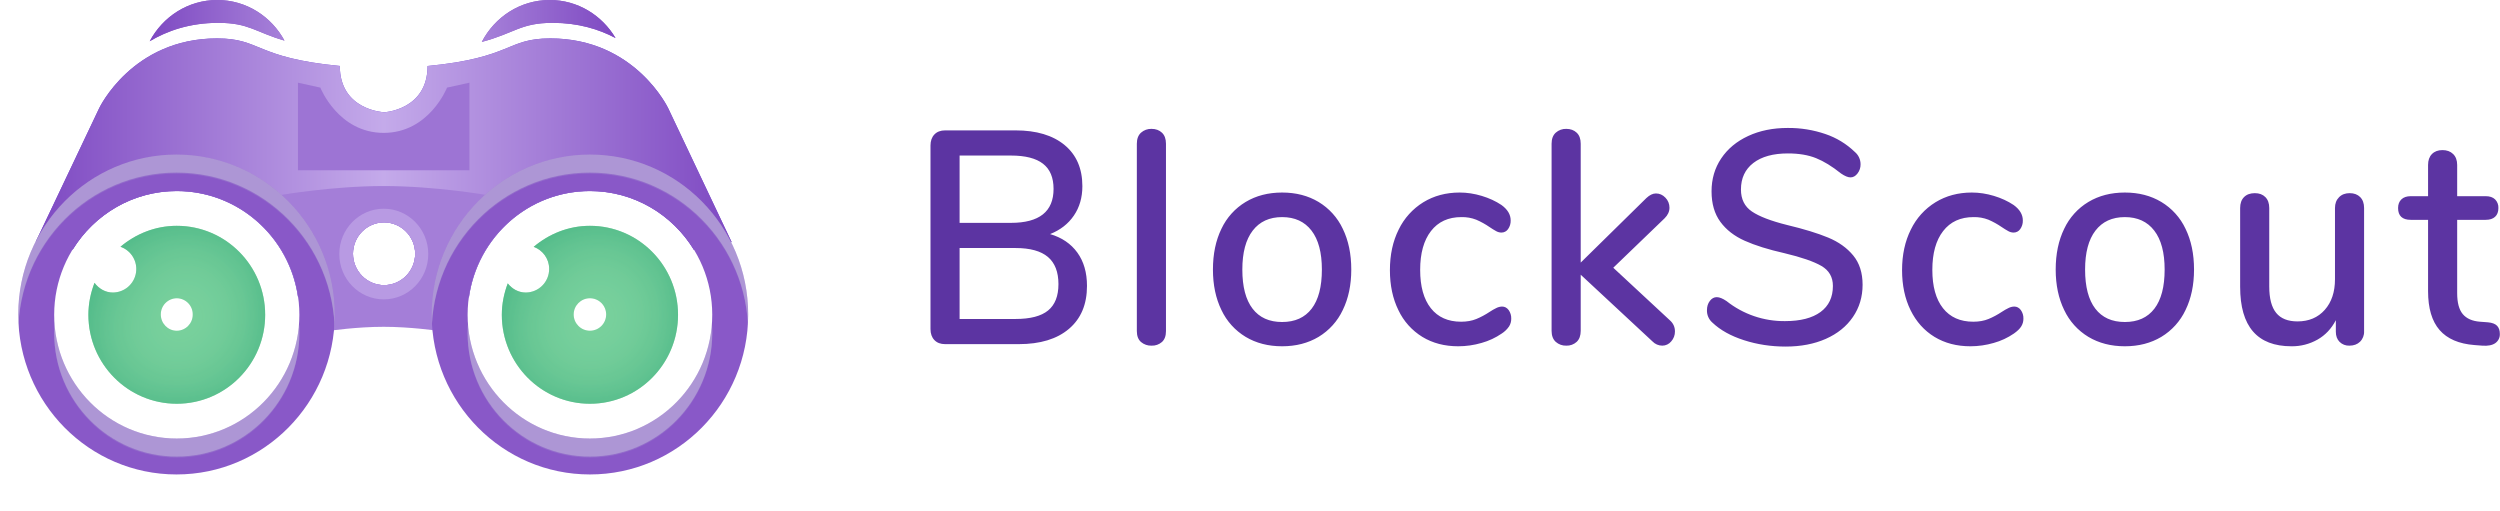
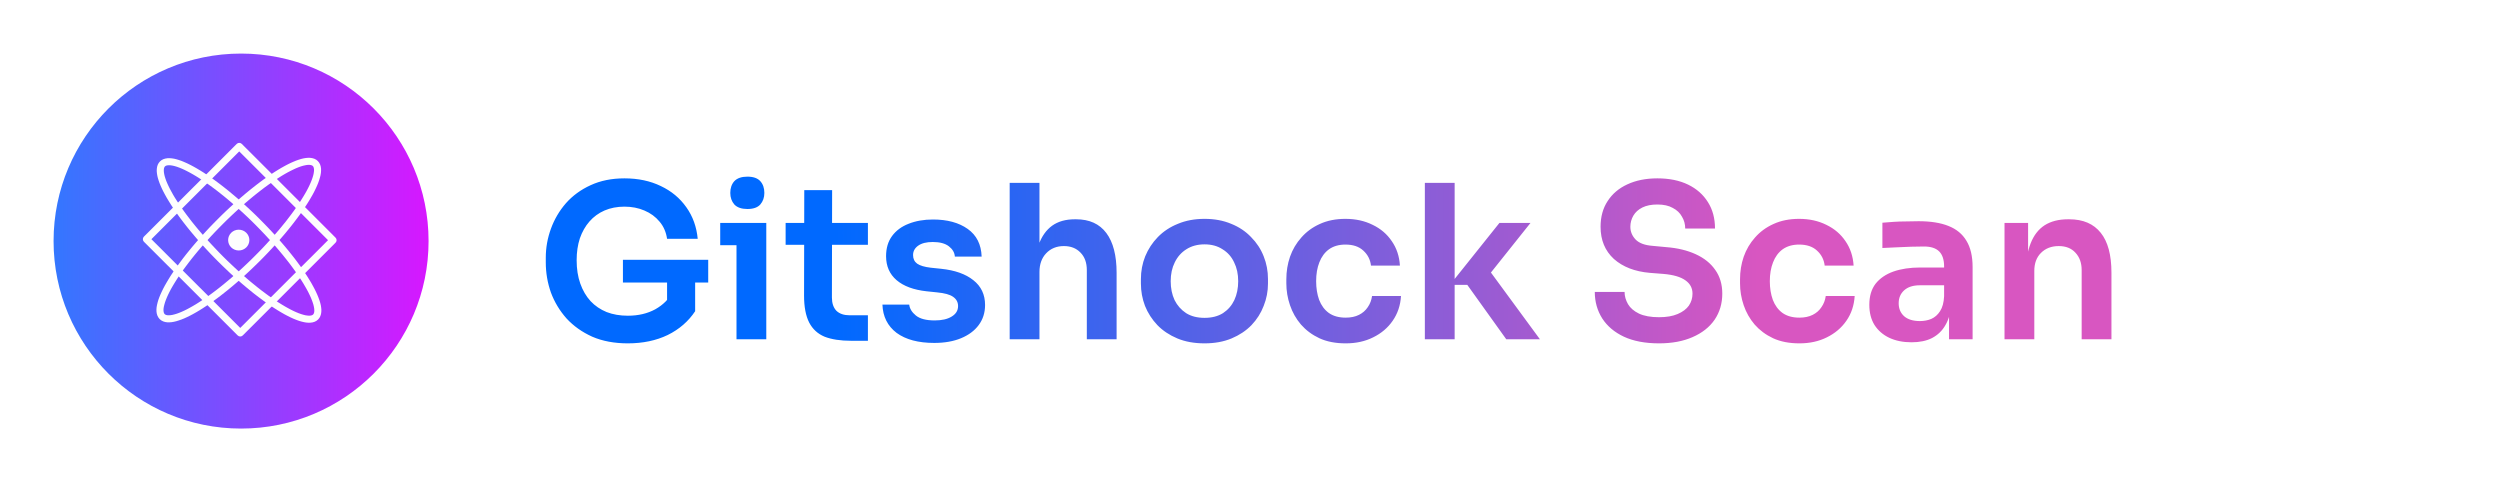
- <svg xmlns="http://www.w3.org/2000/svg" height="28" width="137">
-   <linearGradient id="a" x1="0%" y1="0%" y2="0%">
-     <stop offset="0" stop-color="#7e49c2" />
-     <stop offset=".5" stop-color="#c4aaea" />
-     <stop offset="1" stop-color="#7e49c2" />
-   </linearGradient>
-   <filter id="b">
-     <feOffset dy="1" in="SourceAlpha" />
-     <feGaussianBlur result="blurOut" />
-     <feFlood flood-color="#f6f6f6" result="floodOut" />
-     <feComposite in="floodOut" in2="blurOut" operator="out" result="compOut" />
-     <feComposite in="compOut" in2="SourceAlpha" operator="in" />
-     <feComponentTransfer>
-       <feFuncA slope=".25" type="linear" />
-     </feComponentTransfer>
-     <feBlend in2="SourceGraphic" />
-   </filter>
-   <filter id="c">
-     <feOffset in="SourceAlpha" />
-     <feGaussianBlur result="blurOut" stdDeviation="2.236" />
-     <feFlood flood-color="#35b080" result="floodOut" />
-     <feComposite in="floodOut" in2="blurOut" operator="out" result="compOut" />
-     <feComposite in="compOut" in2="SourceAlpha" operator="in" />
-     <feComponentTransfer>
-       <feFuncA type="linear" />
-     </feComponentTransfer>
-     <feBlend in2="SourceGraphic" />
-   </filter>
-   <filter id="d">
-     <feOffset dy="1" in="SourceAlpha" />
-     <feGaussianBlur result="blurOut" />
-     <feFlood flood-color="#f6f6f6" result="floodOut" />
-     <feComposite in="floodOut" in2="blurOut" operator="out" result="compOut" />
-     <feComposite in="compOut" in2="SourceAlpha" operator="in" />
-     <feComponentTransfer>
-       <feFuncA slope=".25" type="linear" />
-     </feComponentTransfer>
-     <feBlend in2="SourceGraphic" />
-   </filter>
-   <filter id="e">
-     <feOffset in="SourceAlpha" />
-     <feGaussianBlur result="blurOut" stdDeviation="2.236" />
-     <feFlood flood-color="#35b080" result="floodOut" />
-     <feComposite in="floodOut" in2="blurOut" operator="out" result="compOut" />
-     <feComposite in="compOut" in2="SourceAlpha" operator="in" />
-     <feComponentTransfer>
-       <feFuncA type="linear" />
-     </feComponentTransfer>
-     <feBlend in2="SourceGraphic" />
-   </filter>
-   <path d="m30.285 1.252c-1.758 0-2.069.563-3.882 1.045.706-1.36 2.099-2.297 3.722-2.297 1.539 0 2.871.842 3.608 2.086-.913-.485-2.05-.834-3.448-.834zm-22.081 1.008c.712-1.339 2.093-2.26 3.702-2.26 1.595 0 2.967.906 3.684 2.226-1.596-.464-1.952-.974-3.626-.974-1.562 0-2.798.435-3.76 1.008z" fill="#8957c8" fill-rule="evenodd" />
-   <path d="m30.285 1.252c-1.758 0-2.069.563-3.882 1.045.706-1.36 2.099-2.297 3.722-2.297 1.539 0 2.871.842 3.608 2.086-.913-.485-2.05-.834-3.448-.834zm-22.081 1.008c.712-1.339 2.093-2.26 3.702-2.26 1.595 0 2.967.906 3.684 2.226-1.596-.464-1.952-.974-3.626-.974-1.562 0-2.798.435-3.76 1.008z" fill="url(#a)" />
-   <path d="m38.029 13.695c-1.181-1.933-3.289-3.226-5.701-3.226-3.376 0-6.161 2.527-6.627 5.812l-4.674.98v-.027l-4.702-.984c-.48-3.27-3.264-5.781-6.638-5.781-2.405 0-4.51 1.28-5.697 3.199l-2.029-.425 3.472-7.309s1.804-3.83 6.462-3.83c2.416 0 2.076 1.063 6.728 1.51 0 2.421 2.404 2.535 2.404 2.535v.008s2.403-.115 2.403-2.54c4.653-.448 4.312-1.513 6.729-1.513 4.658 0 6.462 3.836 6.462 3.836l3.471 7.323zm-16.982-1.508c-.941 0-1.703.77-1.703 1.719s.762 1.719 1.703 1.719c.94 0 1.703-.77 1.703-1.719s-.763-1.719-1.703-1.719z" fill="#704ad5" fill-rule="evenodd" />
-   <path d="m38.029 13.695c-1.181-1.933-3.289-3.226-5.701-3.226-3.376 0-6.161 2.527-6.627 5.812l-4.674.98v-.027l-4.702-.984c-.48-3.27-3.264-5.781-6.638-5.781-2.405 0-4.51 1.28-5.697 3.199l-2.029-.425 3.472-7.309s1.804-3.83 6.462-3.83c2.416 0 2.076 1.063 6.728 1.51 0 2.421 2.404 2.535 2.404 2.535v.008s2.403-.115 2.403-2.54c4.653-.448 4.312-1.513 6.729-1.513 4.658 0 6.462 3.836 6.462 3.836l3.471 7.323zm-16.982-1.508c-.941 0-1.703.77-1.703 1.719s.762 1.719 1.703 1.719c.94 0 1.703-.77 1.703-1.719s-.763-1.719-1.703-1.719z" fill="url(#a)" />
-   <g fill-rule="evenodd">
-     <path d="m23.964 18.124s-1.477-.215-2.937-.215c-1.477 0-2.938.215-2.938.215l-2.67-7.443s2.8-.486 5.608-.486c2.799 0 5.607.486 5.607.486zm-2.917-5.937c-.941 0-1.703.77-1.703 1.719s.762 1.719 1.703 1.719c.94 0 1.703-.77 1.703-1.719s-.763-1.719-1.703-1.719z" fill="#a47ed8" />
-     <path d="m21.031 16.406c-1.346 0-2.437-1.112-2.437-2.484s1.091-2.484 2.437-2.484 2.438 1.112 2.438 2.484-1.092 2.484-2.438 2.484zm.016-4.219c-.941 0-1.703.77-1.703 1.719s.762 1.719 1.703 1.719c.94 0 1.703-.77 1.703-1.719s-.763-1.719-1.703-1.719z" fill="#b89ae3" />
-     <path d="m16.327 4.531v4.801h9.399v-4.801l-1.228.27s-.976 2.481-3.471 2.481c-2.496 0-3.472-2.481-3.472-2.481z" fill="#9d74d4" />
-     <path d="m32.328 26c-4.789 0-8.672-3.925-8.672-8.766s3.883-8.765 8.672-8.765 8.672 3.924 8.672 8.765-3.883 8.766-8.672 8.766zm0-15.531c-3.702 0-6.703 3.036-6.703 6.781s3.001 6.781 6.703 6.781 6.703-3.036 6.703-6.781-3.001-6.781-6.703-6.781z" fill="#8958c8" filter="url(#b)" />
-     <path d="m32.328 22.125c-2.666 0-4.828-2.183-4.828-4.875 0-.608.124-1.184.325-1.721.235.299.581.502.987.502a1.29 1.29 0 0 0 1.282-1.297c0-.56-.356-1.027-.848-1.208.838-.708 1.904-1.151 3.082-1.151 2.667 0 4.828 2.183 4.828 4.875s-2.161 4.875-4.828 4.875zm0-5.781a.89.89 0 1 0 -.001 1.78.89.89 0 0 0 .001-1.78z" fill="#80d6a1" filter="url(#c)" />
-     <path d="m9.672 26c-4.789 0-8.672-3.925-8.672-8.766s3.883-8.765 8.672-8.765 8.672 3.924 8.672 8.765-3.883 8.766-8.672 8.766zm.015-15.531c-3.71 0-6.718 3.036-6.718 6.781s3.008 6.781 6.718 6.781c3.711 0 6.719-3.036 6.719-6.781s-3.008-6.781-6.719-6.781z" fill="#8958c8" filter="url(#d)" />
-     <path d="m9.687 22.125c-2.675 0-4.843-2.183-4.843-4.875 0-.619.126-1.207.335-1.752.234.316.589.533 1.008.533a1.29 1.29 0 0 0 .414-2.509c.84-.706 1.907-1.147 3.086-1.147 2.676 0 4.844 2.183 4.844 4.875s-2.168 4.875-4.844 4.875zm0-5.781a.882.882 0 0 0 -.875.89c0 .492.392.891.875.891a.883.883 0 0 0 .875-.891.882.882 0 0 0 -.875-.89z" fill="#80d6a1" filter="url(#e)" />
-     <path d="m136.217 12.047h-1.564v4.021c0 .521.103.903.308 1.146.206.244.519.383.94.416l.442.033c.232.022.398.086.498.191.1.106.15.252.15.44a.584.584 0 0 1 -.245.507c-.163.117-.403.164-.719.141l-.426-.033c-.853-.066-1.49-.34-1.911-.822s-.632-1.194-.632-2.135v-3.905h-.948c-.463 0-.695-.216-.695-.648 0-.2.061-.357.182-.474.121-.116.292-.174.513-.174h.948v-1.712c0-.254.071-.454.213-.598s.334-.216.577-.216c.242 0 .437.072.584.216.148.144.221.344.221.598v1.712h1.564c.221 0 .392.058.513.174a.628.628 0 0 1 .182.474c0 .21-.061.371-.182.482s-.292.166-.513.166zm-7.471 6.895a.723.723 0 0 1 -.537-.207c-.137-.139-.205-.324-.205-.557v-.631c-.242.465-.576.82-1.003 1.063a2.825 2.825 0 0 1 -1.429.366c-1.875 0-2.812-1.086-2.812-3.257v-4.32c0-.255.071-.454.213-.598.143-.144.34-.216.593-.216.242 0 .434.072.576.216s.213.343.213.598v4.303c0 .654.127 1.136.38 1.446.252.31.642.465 1.168.465.621 0 1.119-.21 1.493-.631s.561-.981.561-1.678v-3.905c0-.244.073-.44.221-.59.147-.15.342-.224.584-.224s.434.072.577.216c.142.144.213.343.213.598v6.763a.753.753 0 0 1 -.221.564c-.148.144-.343.216-.585.216zm-10.306-.481c-.574.343-1.239.515-1.998.515-.758 0-1.424-.172-1.998-.515a3.406 3.406 0 0 1 -1.326-1.471c-.311-.637-.466-1.376-.466-2.218 0-.853.155-1.598.466-2.235a3.397 3.397 0 0 1 1.326-1.47c.574-.344 1.24-.516 1.998-.516.759 0 1.424.172 1.998.516a3.406 3.406 0 0 1 1.327 1.47c.311.637.466 1.382.466 2.235 0 .842-.155 1.581-.466 2.218a3.414 3.414 0 0 1 -1.327 1.471zm-.387-5.824c-.379-.493-.916-.74-1.611-.74s-1.232.247-1.611.74-.568 1.204-.568 2.135c0 .942.187 1.656.56 2.143.374.488.914.731 1.619.731.706 0 1.245-.243 1.619-.731.374-.487.561-1.201.561-2.143 0-.931-.189-1.642-.569-2.135zm-9.918 4.993c.316 0 .594-.05.837-.15.242-.099.489-.232.742-.399a2.94 2.94 0 0 1 .348-.199.744.744 0 0 1 .316-.083c.147 0 .268.064.363.191a.77.77 0 0 1 .142.474c0 .155-.04.296-.119.423-.078.128-.213.258-.402.391a3.697 3.697 0 0 1 -1.106.515 4.577 4.577 0 0 1 -1.279.183c-.748 0-1.403-.172-1.967-.515-.563-.344-1-.831-1.311-1.463-.31-.631-.466-1.362-.466-2.193 0-.842.161-1.584.482-2.226a3.587 3.587 0 0 1 1.351-1.496c.579-.354 1.242-.532 1.99-.532.4 0 .803.061 1.208.183s.766.288 1.082.499c.337.244.505.526.505.847a.77.77 0 0 1 -.142.474.436.436 0 0 1 -.363.191.6.6 0 0 1 -.284-.075 4.299 4.299 0 0 1 -.364-.224 4.29 4.29 0 0 0 -.734-.407 2.12 2.12 0 0 0 -.814-.142c-.716 0-1.271.255-1.666.765-.395.509-.592 1.218-.592 2.127 0 .908.195 1.609.584 2.101.39.493.943.74 1.659.74zm-10.204-5.301c.927.222 1.677.452 2.251.69s1.032.565 1.374.98c.342.416.514.95.514 1.604 0 .664-.177 1.254-.53 1.769-.352.515-.847.914-1.484 1.197-.637.282-1.372.423-2.204.423-.8 0-1.561-.116-2.282-.349-.721-.232-1.298-.553-1.729-.963a.867.867 0 0 1 -.3-.682c0-.199.052-.368.157-.506.106-.139.232-.208.38-.208.147 0 .326.072.537.216a5.07 5.07 0 0 0 3.206 1.097c.842 0 1.49-.167 1.943-.499.452-.332.679-.808.679-1.429 0-.487-.211-.853-.632-1.097-.421-.243-1.095-.476-2.022-.697-.884-.2-1.611-.427-2.179-.682-.569-.254-1.014-.6-1.335-1.038s-.482-.994-.482-1.67.176-1.277.529-1.803.845-.936 1.477-1.229c.632-.294 1.353-.441 2.164-.441a6.2 6.2 0 0 1 2.069.333 4.298 4.298 0 0 1 1.611.98.88.88 0 0 1 .316.681.794.794 0 0 1 -.166.499c-.11.144-.239.216-.387.216-.137 0-.31-.072-.521-.216-.484-.388-.94-.668-1.366-.839-.427-.172-.94-.258-1.54-.258-.811 0-1.443.175-1.896.523-.452.349-.679.834-.679 1.454 0 .532.2.934.6 1.205.401.272 1.043.518 1.927.739zm-6.839 6.613a.747.747 0 0 1 -.537-.232l-3.932-3.656v3.074c0 .266-.074.468-.222.607a.798.798 0 0 1 -.568.207.829.829 0 0 1 -.577-.207c-.152-.139-.229-.341-.229-.607v-10.252c0-.266.077-.468.229-.606a.825.825 0 0 1 .577-.208c.231 0 .421.069.568.208.148.138.222.34.222.606v6.514l3.601-3.539c.179-.167.352-.25.521-.25.2 0 .374.078.521.233a.771.771 0 0 1 .221.548c0 .211-.089.405-.268.582l-2.812 2.708 3.096 2.875c.19.166.284.371.284.615a.8.8 0 0 1 -.205.548.632.632 0 0 1 -.49.232zm-11.024-1.312c.316 0 .595-.05.837-.15.242-.099.49-.232.742-.399a2.94 2.94 0 0 1 .348-.199.748.748 0 0 1 .316-.083c.147 0 .268.064.363.191a.77.77 0 0 1 .142.474.784.784 0 0 1 -.118.423 1.422 1.422 0 0 1 -.403.391 3.697 3.697 0 0 1 -1.106.515 4.572 4.572 0 0 1 -1.279.183c-.748 0-1.403-.172-1.966-.515a3.444 3.444 0 0 1 -1.311-1.463c-.311-.631-.466-1.362-.466-2.193 0-.842.16-1.584.481-2.226a3.6 3.6 0 0 1 1.351-1.496c.579-.354 1.242-.532 1.99-.532.4 0 .803.061 1.208.183.406.122.766.288 1.082.499.337.244.506.526.506.847a.777.777 0 0 1 -.142.474.436.436 0 0 1 -.364.191.603.603 0 0 1 -.284-.075 4.153 4.153 0 0 1 -.363-.224 4.295 4.295 0 0 0 -.735-.407 2.112 2.112 0 0 0 -.813-.142c-.716 0-1.272.255-1.667.765-.394.509-.592 1.218-.592 2.127 0 .908.195 1.609.585 2.101.389.493.942.74 1.658.74zm-7.81.831c-.574.343-1.24.515-1.998.515-.759 0-1.425-.172-1.998-.515a3.408 3.408 0 0 1 -1.327-1.471c-.311-.637-.466-1.376-.466-2.218 0-.853.155-1.598.466-2.235a3.4 3.4 0 0 1 1.327-1.47c.573-.344 1.239-.516 1.998-.516.758 0 1.424.172 1.998.516a3.404 3.404 0 0 1 1.326 1.47c.311.637.466 1.382.466 2.235 0 .842-.155 1.581-.466 2.218a3.412 3.412 0 0 1 -1.326 1.471zm-.387-5.824c-.379-.493-.916-.74-1.611-.74s-1.232.247-1.611.74-.569 1.204-.569 2.135c0 .942.187 1.656.561 2.143.373.488.913.731 1.619.731.705 0 1.245-.243 1.619-.731.373-.487.56-1.201.56-2.143 0-.931-.189-1.642-.568-2.135zm-8.766 6.305a.847.847 0 0 1 -.577-.199c-.152-.133-.229-.332-.229-.598v-10.269c0-.266.077-.468.229-.606a.825.825 0 0 1 .577-.208c.231 0 .421.069.568.208.148.138.222.34.222.606v10.269c0 .266-.074.465-.222.598a.815.815 0 0 1 -.568.199zm-3.538-3.273c0 1.008-.329 1.792-.987 2.351-.658.56-1.577.839-2.756.839h-4.028c-.253 0-.45-.074-.592-.224-.142-.149-.213-.351-.213-.606v-10.053c0-.255.071-.457.213-.606.142-.15.339-.225.592-.225h3.854c1.147 0 2.045.269 2.693.806.647.538.971 1.288.971 2.252 0 .62-.155 1.157-.466 1.611-.31.455-.745.792-1.303 1.014.642.188 1.14.526 1.493 1.013.353.488.529 1.097.529 1.828zm-1.832-5.317c0-.62-.192-1.08-.577-1.379-.384-.299-.971-.449-1.761-.449h-2.811v3.689h2.811c1.558 0 2.338-.62 2.338-1.861zm-.308 3.73c-.385-.326-.977-.49-1.777-.49h-3.064v3.888h3.064c.811 0 1.406-.155 1.785-.465s.568-.792.568-1.446c0-.664-.192-1.16-.576-1.487z" fill="#5c34a2" />
-   </g>
+ <svg xmlns="http://www.w3.org/2000/svg" width="140" height="28" viewBox="0 0 140 28" fill="none">
+   <path d="M13.5 24C19.299 24 24 19.299 24 13.5C24 7.701 19.299 3 13.5 3C7.701 3 3 7.701 3 13.5C3 19.299 7.701 24 13.5 24Z" fill="url(#paint0_linear_73_61)" />
+   <path d="M13.536 8.338L8.338 13.535L8.057 13.254L13.257 8.059L13.538 8.057L13.536 8.338ZM13.257 8.059C13.333 7.981 13.46 7.981 13.538 8.057C13.614 8.135 13.614 8.262 13.536 8.338L13.257 8.059ZM18.51 13.59L13.257 8.34L13.538 8.057L18.791 13.31V13.59H18.51ZM18.791 13.31C18.869 13.388 18.869 13.512 18.791 13.59C18.713 13.668 18.588 13.668 18.51 13.59L18.791 13.31ZM13.312 18.505L18.51 13.31L18.791 13.59L13.594 18.786H13.312V18.505ZM13.594 18.786C13.515 18.864 13.389 18.864 13.312 18.786C13.234 18.709 13.234 18.583 13.312 18.505L13.594 18.786ZM8.338 13.254L13.594 18.505L13.312 18.786L8.057 13.535V13.254H8.338ZM8.057 13.535C7.981 13.457 7.981 13.332 8.057 13.254C8.135 13.176 8.262 13.176 8.338 13.254L8.057 13.535Z" fill="#FEFEFE" />
+   <path d="M14.563 12.29L14.284 12.569L14.064 12.351L13.843 12.139L13.623 11.933L13.404 11.734L13.188 11.54L12.972 11.351L12.759 11.17L12.547 10.995L12.339 10.829L12.134 10.668L11.931 10.515L11.734 10.371L11.539 10.233L11.348 10.104L11.165 9.983L10.984 9.87L10.811 9.768L10.642 9.673L10.481 9.588L10.327 9.511L10.179 9.444L10.039 9.387L9.908 9.34L9.787 9.303L9.676 9.277L9.575 9.26L9.487 9.253L9.411 9.255L9.35 9.264L9.301 9.279L9.267 9.296L9.239 9.319L8.959 9.04L9.05 8.965L9.152 8.912L9.263 8.879L9.378 8.861L9.499 8.858L9.624 8.868L9.756 8.889L9.891 8.922L10.033 8.965L10.181 9.017L10.335 9.082L10.495 9.153L10.662 9.236L10.832 9.326L11.008 9.425L11.191 9.534L11.378 9.65L11.569 9.775L11.765 9.908L11.964 10.049L12.167 10.198L12.374 10.354L12.585 10.519L12.797 10.688L13.012 10.867L13.231 11.051L13.45 11.243L13.67 11.441L13.892 11.644L14.116 11.853L14.34 12.068L14.563 12.29ZM17.815 17.891L17.535 17.61L17.558 17.584L17.575 17.548L17.591 17.5L17.6 17.439L17.601 17.363L17.594 17.274L17.577 17.174L17.551 17.063L17.513 16.941L17.466 16.811L17.41 16.671L17.343 16.525L17.267 16.369L17.181 16.208L17.086 16.04L16.984 15.867L16.871 15.686L16.749 15.502L16.621 15.312L16.482 15.118L16.338 14.92L16.186 14.717L16.024 14.513L15.858 14.305L15.682 14.093L15.502 13.88L15.315 13.663L15.12 13.447L14.919 13.228L14.713 13.01L14.501 12.79L14.284 12.569L14.563 12.29L14.784 12.514L14.999 12.736L15.209 12.959L15.414 13.181L15.611 13.402L15.802 13.622L15.986 13.838L16.165 14.055L16.335 14.267L16.5 14.476L16.656 14.684L16.805 14.887L16.945 15.086L17.079 15.282L17.204 15.473L17.32 15.66L17.43 15.842L17.528 16.019L17.619 16.189L17.7 16.355L17.773 16.515L17.835 16.669L17.889 16.817L17.933 16.959L17.966 17.096L17.986 17.226L17.997 17.351L17.993 17.472L17.976 17.588L17.941 17.697L17.888 17.801L17.815 17.891ZM12.211 14.641L12.49 14.362L12.71 14.579L12.931 14.79L13.151 14.996L13.368 15.197L13.587 15.392L13.802 15.579L14.015 15.761L14.227 15.934L14.435 16.102L14.64 16.262L14.843 16.414L15.04 16.56L15.235 16.697L15.424 16.827L15.61 16.947L15.79 17.059L15.963 17.163L16.132 17.257L16.293 17.343L16.448 17.42L16.595 17.486L16.734 17.543L16.866 17.59L16.987 17.626L17.098 17.654L17.199 17.669L17.287 17.678L17.362 17.676L17.424 17.666L17.471 17.652L17.508 17.633L17.535 17.61L17.815 17.891L17.724 17.964L17.622 18.018L17.511 18.052L17.395 18.07L17.275 18.073L17.15 18.063L17.018 18.04L16.883 18.008L16.741 17.966L16.593 17.912L16.439 17.85L16.279 17.777L16.113 17.695L15.941 17.605L15.766 17.505L15.584 17.397L15.396 17.279L15.205 17.155L15.009 17.021L14.81 16.881L14.607 16.732L14.399 16.576L14.189 16.413L13.977 16.241L13.76 16.062L13.543 15.879L13.325 15.688L13.102 15.49L12.88 15.286L12.658 15.076L12.435 14.861L12.211 14.641ZM8.959 9.04L9.239 9.319L9.216 9.347L9.199 9.381L9.183 9.43L9.175 9.491L9.173 9.567L9.18 9.655L9.197 9.756L9.223 9.867L9.26 9.988L9.306 10.12L9.364 10.259L9.431 10.406L9.506 10.56L9.593 10.721L9.686 10.89L9.79 11.065L9.903 11.243L10.025 11.429L10.153 11.618L10.29 11.812L10.436 12.011L10.589 12.212L10.748 12.419L10.916 12.627L11.09 12.838L11.272 13.051L11.46 13.266L11.654 13.483L11.855 13.701L12.062 13.921L12.273 14.142L12.49 14.362L12.211 14.641L11.99 14.417L11.774 14.194L11.565 13.97L11.361 13.748L11.163 13.528L10.972 13.308L10.788 13.091L10.609 12.876L10.439 12.663L10.275 12.453L10.118 12.247L9.969 12.042L9.829 11.843L9.695 11.647L9.57 11.456L9.454 11.269L9.345 11.089L9.246 10.912L9.154 10.741L9.072 10.574L9.001 10.415L8.937 10.26L8.885 10.113L8.841 9.971L8.809 9.836L8.788 9.704L8.777 9.579L8.781 9.459L8.798 9.343L8.831 9.232L8.885 9.13L8.959 9.04Z" fill="#FEFEFE" />
+   <path d="M12.195 12.27L12.417 12.048L12.641 11.833L12.865 11.623L13.087 11.42L13.307 11.222L13.528 11.03L13.744 10.846L13.96 10.668L14.173 10.498L14.383 10.333L14.589 10.177L14.792 10.028L14.994 9.888L15.188 9.754L15.38 9.629L15.566 9.513L15.748 9.404L15.925 9.305L16.097 9.213L16.262 9.132L16.422 9.061L16.576 8.997L16.723 8.945L16.866 8.901L17.003 8.868L17.133 8.847L17.258 8.837L17.379 8.839L17.495 8.858L17.605 8.891L17.709 8.945L17.799 9.019L17.518 9.298L17.492 9.276L17.456 9.258L17.407 9.243L17.346 9.234L17.27 9.232L17.181 9.239L17.082 9.257L16.97 9.283L16.848 9.319L16.718 9.366L16.579 9.423L16.432 9.491L16.277 9.567L16.114 9.652L15.948 9.745L15.773 9.849L15.594 9.962L15.408 10.084L15.219 10.212L15.025 10.349L14.825 10.494L14.624 10.647L14.418 10.808L14.209 10.975L13.998 11.15L13.784 11.33L13.569 11.519L13.352 11.713L13.134 11.912L12.915 12.119L12.695 12.33L12.474 12.549L12.195 12.27ZM8.942 17.87L8.869 17.779L8.815 17.676L8.781 17.567L8.763 17.451L8.76 17.33L8.77 17.205L8.793 17.075L8.826 16.938L8.867 16.796L8.921 16.648L8.984 16.494L9.057 16.335L9.138 16.168L9.228 15.998L9.329 15.822L9.437 15.639L9.553 15.452L9.679 15.261L9.811 15.066L9.954 14.866L10.103 14.664L10.259 14.455L10.422 14.246L10.594 14.033L10.771 13.818L10.956 13.601L11.147 13.381L11.345 13.161L11.548 12.939L11.758 12.715L11.973 12.493L12.195 12.27L12.474 12.549L12.256 12.769L12.044 12.989L11.838 13.207L11.638 13.426L11.444 13.642L11.255 13.859L11.074 14.072L10.899 14.284L10.732 14.492L10.573 14.696L10.42 14.899L10.274 15.097L10.137 15.291L10.007 15.482L9.888 15.665L9.775 15.846L9.671 16.019L9.575 16.187L9.49 16.349L9.414 16.503L9.348 16.65L9.291 16.791L9.244 16.921L9.208 17.042L9.18 17.153L9.162 17.253L9.155 17.342L9.157 17.418L9.168 17.479L9.181 17.527L9.201 17.564L9.221 17.59L8.942 17.87ZM14.546 14.62L14.322 14.84L14.1 15.055L13.876 15.265L13.654 15.47L13.434 15.667L13.213 15.858L12.997 16.042L12.781 16.22L12.568 16.39L12.358 16.555L12.152 16.711L11.947 16.86L11.748 17L11.551 17.134L11.361 17.259L11.175 17.376L10.993 17.484L10.816 17.584L10.644 17.675L10.479 17.756L10.32 17.829L10.165 17.891L10.016 17.943L9.875 17.987L9.738 18.02L9.608 18.042L9.482 18.051L9.362 18.049L9.246 18.032L9.136 17.997L9.032 17.943L8.942 17.87L9.221 17.59L9.249 17.612L9.286 17.631L9.332 17.645L9.395 17.655H9.469L9.558 17.649L9.659 17.633L9.771 17.605L9.893 17.569L10.023 17.522L10.162 17.465L10.309 17.399L10.464 17.323L10.625 17.236L10.793 17.142L10.969 17.038L11.147 16.926L11.333 16.804L11.522 16.676L11.716 16.539L11.916 16.393L12.117 16.241L12.323 16.081L12.532 15.913L12.742 15.738L12.957 15.558L13.172 15.371L13.389 15.177L13.607 14.976L13.826 14.769L14.046 14.558L14.267 14.339L14.546 14.62ZM17.799 9.019L17.872 9.109L17.926 9.212L17.96 9.322L17.978 9.437L17.98 9.558L17.971 9.683L17.948 9.815L17.915 9.95L17.872 10.092L17.82 10.239L17.757 10.394L17.684 10.553L17.603 10.72L17.513 10.891L17.412 11.066L17.305 11.248L17.187 11.436L17.062 11.626L16.93 11.822L16.788 12.022L16.638 12.226L16.482 12.432L16.319 12.642L16.147 12.855L15.97 13.07L15.785 13.287L15.594 13.507L15.396 13.727L15.193 13.949L14.983 14.173L14.768 14.396L14.546 14.62L14.267 14.339L14.485 14.119L14.697 13.901L14.903 13.681L15.103 13.462L15.297 13.245L15.485 13.03L15.667 12.817L15.84 12.606L16.009 12.398L16.168 12.191L16.321 11.99L16.467 11.791L16.604 11.597L16.734 11.408L16.854 11.222L16.966 11.042L17.07 10.869L17.166 10.701L17.251 10.539L17.327 10.385L17.393 10.238L17.45 10.099L17.497 9.967L17.534 9.846L17.561 9.735L17.577 9.634L17.586 9.546L17.584 9.47L17.573 9.409L17.56 9.361L17.541 9.326L17.518 9.298L17.799 9.019Z" fill="#FEFEFE" />
+   <path d="M13.37 14.027C13.698 14.027 13.965 13.767 13.965 13.445C13.965 13.123 13.698 12.862 13.37 12.862C13.041 12.862 12.775 13.123 12.775 13.445C12.775 13.767 13.041 14.027 13.37 14.027Z" fill="#FEFEFE" />
+   <path d="M35.16 19.228C34.408 19.228 33.744 19.104 33.168 18.856C32.6 18.6 32.12 18.26 31.728 17.836C31.344 17.404 31.052 16.92 30.852 16.384C30.66 15.84 30.564 15.276 30.564 14.692V14.428C30.564 13.876 30.66 13.336 30.852 12.808C31.044 12.28 31.324 11.804 31.692 11.38C32.068 10.956 32.528 10.62 33.072 10.372C33.624 10.116 34.256 9.988 34.968 9.988C35.736 9.988 36.416 10.132 37.008 10.42C37.6 10.7 38.076 11.096 38.436 11.608C38.796 12.112 39.008 12.7 39.072 13.372H37.356C37.3 12.996 37.16 12.676 36.936 12.412C36.712 12.14 36.428 11.932 36.084 11.788C35.748 11.644 35.376 11.572 34.968 11.572C34.56 11.572 34.188 11.644 33.852 11.788C33.524 11.932 33.244 12.136 33.012 12.4C32.78 12.664 32.6 12.98 32.472 13.348C32.352 13.716 32.292 14.124 32.292 14.572C32.292 15.06 32.36 15.496 32.496 15.88C32.632 16.264 32.824 16.592 33.072 16.864C33.32 17.128 33.62 17.332 33.972 17.476C34.324 17.612 34.72 17.68 35.16 17.68C35.744 17.68 36.256 17.56 36.696 17.32C37.136 17.072 37.456 16.752 37.656 16.36L37.356 17.74V15.484H38.928V17.428C38.552 17.996 38.04 18.44 37.392 18.76C36.744 19.072 36 19.228 35.16 19.228ZM34.884 15.82V14.548H39.66V15.82H34.884ZM41.244 19V12.484H42.912V19H41.244ZM40.332 13.732V12.484H42.912V13.732H40.332ZM41.856 11.704C41.528 11.704 41.284 11.62 41.124 11.452C40.972 11.276 40.896 11.06 40.896 10.804C40.896 10.532 40.972 10.312 41.124 10.144C41.284 9.976 41.528 9.892 41.856 9.892C42.184 9.892 42.424 9.976 42.576 10.144C42.728 10.312 42.804 10.532 42.804 10.804C42.804 11.06 42.728 11.276 42.576 11.452C42.424 11.62 42.184 11.704 41.856 11.704ZM47.667 19.084C47.067 19.084 46.571 19.008 46.179 18.856C45.795 18.696 45.507 18.432 45.315 18.064C45.123 17.688 45.027 17.184 45.027 16.552L45.039 10.648H46.599L46.587 16.66C46.587 16.98 46.671 17.228 46.839 17.404C47.015 17.572 47.263 17.656 47.583 17.656H48.603V19.084H47.667ZM43.995 13.708V12.484H48.603V13.708H43.995ZM52.32 19.204C51.424 19.204 50.72 19.016 50.208 18.64C49.704 18.256 49.44 17.728 49.416 17.056H50.916C50.94 17.28 51.064 17.484 51.288 17.668C51.512 17.852 51.864 17.944 52.344 17.944C52.744 17.944 53.06 17.872 53.292 17.728C53.532 17.584 53.652 17.388 53.652 17.14C53.652 16.924 53.56 16.752 53.376 16.624C53.2 16.496 52.896 16.412 52.464 16.372L51.888 16.312C51.16 16.232 50.6 16.024 50.208 15.688C49.816 15.352 49.62 14.904 49.62 14.344C49.62 13.896 49.732 13.52 49.956 13.216C50.18 12.912 50.488 12.684 50.88 12.532C51.28 12.372 51.736 12.292 52.248 12.292C53.048 12.292 53.696 12.468 54.192 12.82C54.688 13.172 54.948 13.688 54.972 14.368H53.472C53.456 14.144 53.344 13.952 53.136 13.792C52.928 13.632 52.628 13.552 52.236 13.552C51.884 13.552 51.612 13.62 51.42 13.756C51.228 13.892 51.132 14.068 51.132 14.284C51.132 14.492 51.208 14.652 51.36 14.764C51.52 14.876 51.776 14.952 52.128 14.992L52.704 15.052C53.472 15.132 54.072 15.344 54.504 15.688C54.944 16.032 55.164 16.496 55.164 17.08C55.164 17.512 55.044 17.888 54.804 18.208C54.572 18.52 54.244 18.764 53.82 18.94C53.396 19.116 52.896 19.204 52.32 19.204ZM56.542 19V10.24H58.21V15.352H57.922C57.922 14.696 58.006 14.14 58.174 13.684C58.342 13.228 58.59 12.88 58.918 12.64C59.254 12.4 59.678 12.28 60.19 12.28H60.262C61.006 12.28 61.57 12.536 61.954 13.048C62.338 13.56 62.53 14.304 62.53 15.28V19H60.862V15.124C60.862 14.708 60.742 14.38 60.502 14.14C60.27 13.9 59.962 13.78 59.578 13.78C59.17 13.78 58.838 13.916 58.582 14.188C58.334 14.452 58.21 14.8 58.21 15.232V19H56.542ZM67.455 19.228C66.879 19.228 66.371 19.136 65.931 18.952C65.491 18.768 65.119 18.52 64.815 18.208C64.511 17.888 64.279 17.528 64.119 17.128C63.967 16.728 63.891 16.312 63.891 15.88V15.628C63.891 15.18 63.971 14.756 64.131 14.356C64.299 13.948 64.535 13.588 64.839 13.276C65.151 12.956 65.527 12.708 65.967 12.532C66.407 12.348 66.903 12.256 67.455 12.256C68.007 12.256 68.503 12.348 68.943 12.532C69.383 12.708 69.755 12.956 70.059 13.276C70.371 13.588 70.607 13.948 70.767 14.356C70.927 14.756 71.007 15.18 71.007 15.628V15.88C71.007 16.312 70.927 16.728 70.767 17.128C70.615 17.528 70.387 17.888 70.083 18.208C69.779 18.52 69.407 18.768 68.967 18.952C68.527 19.136 68.023 19.228 67.455 19.228ZM67.455 17.8C67.863 17.8 68.207 17.712 68.487 17.536C68.767 17.352 68.979 17.108 69.123 16.804C69.267 16.492 69.339 16.14 69.339 15.748C69.339 15.348 69.263 14.996 69.111 14.692C68.967 14.38 68.751 14.136 68.463 13.96C68.183 13.776 67.847 13.684 67.455 13.684C67.063 13.684 66.723 13.776 66.435 13.96C66.155 14.136 65.939 14.38 65.787 14.692C65.635 14.996 65.559 15.348 65.559 15.748C65.559 16.14 65.631 16.492 65.775 16.804C65.927 17.108 66.143 17.352 66.423 17.536C66.703 17.712 67.047 17.8 67.455 17.8ZM75.359 19.228C74.791 19.228 74.299 19.132 73.883 18.94C73.475 18.748 73.132 18.492 72.852 18.172C72.579 17.852 72.376 17.492 72.24 17.092C72.103 16.692 72.035 16.284 72.035 15.868V15.64C72.035 15.2 72.103 14.78 72.24 14.38C72.383 13.972 72.596 13.612 72.876 13.3C73.156 12.98 73.499 12.728 73.907 12.544C74.323 12.352 74.803 12.256 75.347 12.256C75.915 12.256 76.424 12.368 76.871 12.592C77.32 12.808 77.675 13.112 77.939 13.504C78.212 13.896 78.364 14.352 78.395 14.872H76.775C76.736 14.536 76.591 14.256 76.344 14.032C76.103 13.808 75.772 13.696 75.347 13.696C74.98 13.696 74.671 13.784 74.424 13.96C74.183 14.136 74.004 14.38 73.883 14.692C73.763 14.996 73.704 15.348 73.704 15.748C73.704 16.132 73.76 16.48 73.871 16.792C73.992 17.104 74.171 17.348 74.412 17.524C74.659 17.7 74.975 17.788 75.359 17.788C75.647 17.788 75.895 17.736 76.103 17.632C76.311 17.528 76.475 17.384 76.596 17.2C76.724 17.016 76.803 16.808 76.835 16.576H78.456C78.424 17.104 78.267 17.568 77.987 17.968C77.716 18.36 77.352 18.668 76.895 18.892C76.448 19.116 75.936 19.228 75.359 19.228ZM84.352 19L82.168 15.952H81.196L83.968 12.484H85.708L83.152 15.688L83.188 14.848L86.236 19H84.352ZM79.792 19V10.24H81.46V19H79.792ZM92.908 19.228C92.132 19.228 91.476 19.104 90.94 18.856C90.412 18.608 90.008 18.268 89.728 17.836C89.448 17.396 89.308 16.9 89.308 16.348H90.976C90.976 16.58 91.04 16.808 91.168 17.032C91.296 17.248 91.5 17.424 91.78 17.56C92.068 17.696 92.444 17.764 92.908 17.764C93.324 17.764 93.672 17.704 93.952 17.584C94.232 17.464 94.44 17.308 94.576 17.116C94.712 16.916 94.78 16.692 94.78 16.444C94.78 16.132 94.648 15.884 94.384 15.7C94.12 15.508 93.712 15.388 93.16 15.34L92.392 15.28C91.552 15.208 90.88 14.948 90.376 14.5C89.88 14.044 89.632 13.444 89.632 12.7C89.632 12.14 89.764 11.66 90.028 11.26C90.292 10.852 90.66 10.54 91.132 10.324C91.612 10.1 92.172 9.988 92.812 9.988C93.476 9.988 94.048 10.104 94.528 10.336C95.008 10.568 95.38 10.896 95.644 11.32C95.908 11.736 96.04 12.228 96.04 12.796H94.372C94.372 12.556 94.312 12.336 94.192 12.136C94.08 11.928 93.908 11.764 93.676 11.644C93.452 11.516 93.164 11.452 92.812 11.452C92.476 11.452 92.196 11.508 91.972 11.62C91.748 11.732 91.58 11.884 91.468 12.076C91.356 12.268 91.3 12.476 91.3 12.7C91.3 12.972 91.4 13.212 91.6 13.42C91.8 13.62 92.116 13.736 92.548 13.768L93.316 13.84C93.94 13.888 94.488 14.02 94.96 14.236C95.432 14.452 95.796 14.744 96.052 15.112C96.316 15.48 96.448 15.924 96.448 16.444C96.448 16.996 96.304 17.484 96.016 17.908C95.728 18.324 95.316 18.648 94.78 18.88C94.252 19.112 93.628 19.228 92.908 19.228ZM100.766 19.228C100.198 19.228 99.706 19.132 99.29 18.94C98.882 18.748 98.538 18.492 98.258 18.172C97.986 17.852 97.782 17.492 97.646 17.092C97.51 16.692 97.442 16.284 97.442 15.868V15.64C97.442 15.2 97.51 14.78 97.646 14.38C97.79 13.972 98.002 13.612 98.282 13.3C98.562 12.98 98.906 12.728 99.314 12.544C99.73 12.352 100.21 12.256 100.754 12.256C101.322 12.256 101.83 12.368 102.278 12.592C102.726 12.808 103.082 13.112 103.346 13.504C103.618 13.896 103.77 14.352 103.802 14.872H102.182C102.142 14.536 101.998 14.256 101.75 14.032C101.51 13.808 101.178 13.696 100.754 13.696C100.386 13.696 100.078 13.784 99.83 13.96C99.59 14.136 99.41 14.38 99.29 14.692C99.17 14.996 99.11 15.348 99.11 15.748C99.11 16.132 99.166 16.48 99.278 16.792C99.398 17.104 99.578 17.348 99.818 17.524C100.066 17.7 100.382 17.788 100.766 17.788C101.054 17.788 101.302 17.736 101.51 17.632C101.718 17.528 101.882 17.384 102.002 17.2C102.13 17.016 102.21 16.808 102.242 16.576H103.862C103.83 17.104 103.674 17.568 103.394 17.968C103.122 18.36 102.758 18.668 102.302 18.892C101.854 19.116 101.342 19.228 100.766 19.228ZM109.146 19V17.068H108.87V14.92C108.87 14.544 108.778 14.264 108.594 14.08C108.41 13.896 108.126 13.804 107.742 13.804C107.542 13.804 107.302 13.808 107.022 13.816C106.742 13.824 106.458 13.836 106.17 13.852C105.89 13.86 105.638 13.872 105.414 13.888V12.472C105.598 12.456 105.806 12.44 106.038 12.424C106.27 12.408 106.506 12.4 106.746 12.4C106.994 12.392 107.226 12.388 107.442 12.388C108.114 12.388 108.67 12.476 109.11 12.652C109.558 12.828 109.894 13.104 110.118 13.48C110.35 13.856 110.466 14.348 110.466 14.956V19H109.146ZM107.046 19.168C106.574 19.168 106.158 19.084 105.798 18.916C105.446 18.748 105.17 18.508 104.97 18.196C104.778 17.884 104.682 17.508 104.682 17.068C104.682 16.588 104.798 16.196 105.03 15.892C105.27 15.588 105.602 15.36 106.026 15.208C106.458 15.056 106.962 14.98 107.538 14.98H109.05V15.976H107.514C107.13 15.976 106.834 16.072 106.626 16.264C106.426 16.448 106.326 16.688 106.326 16.984C106.326 17.28 106.426 17.52 106.626 17.704C106.834 17.888 107.13 17.98 107.514 17.98C107.746 17.98 107.958 17.94 108.15 17.86C108.35 17.772 108.514 17.628 108.642 17.428C108.778 17.22 108.854 16.94 108.87 16.588L109.278 17.056C109.238 17.512 109.126 17.896 108.942 18.208C108.766 18.52 108.518 18.76 108.198 18.928C107.886 19.088 107.502 19.168 107.046 19.168ZM112.253 19V12.484H113.573V15.28H113.453C113.453 14.616 113.541 14.064 113.717 13.624C113.893 13.176 114.153 12.84 114.497 12.616C114.849 12.392 115.285 12.28 115.805 12.28H115.877C116.653 12.28 117.241 12.532 117.641 13.036C118.041 13.532 118.241 14.276 118.241 15.268V19H116.573V15.124C116.573 14.724 116.457 14.4 116.225 14.152C116.001 13.904 115.689 13.78 115.289 13.78C114.881 13.78 114.549 13.908 114.293 14.164C114.045 14.412 113.921 14.748 113.921 15.172V19H112.253Z" fill="url(#paint1_linear_73_61)" />
+   <defs>
+     <linearGradient id="paint0_linear_73_61" x1="24" y1="13.5" x2="3" y2="13.5" gradientUnits="userSpaceOnUse">
+       <stop stop-color="#D717FF" />
+       <stop offset="1" stop-color="#3377FF" />
+     </linearGradient>
+     <linearGradient id="paint1_linear_73_61" x1="46.822" y1="15" x2="118.318" y2="15" gradientUnits="userSpaceOnUse">
+       <stop stop-color="#0069FF" />
+       <stop offset="0.722" stop-color="#D856C1" />
+     </linearGradient>
+   </defs>
</svg>
